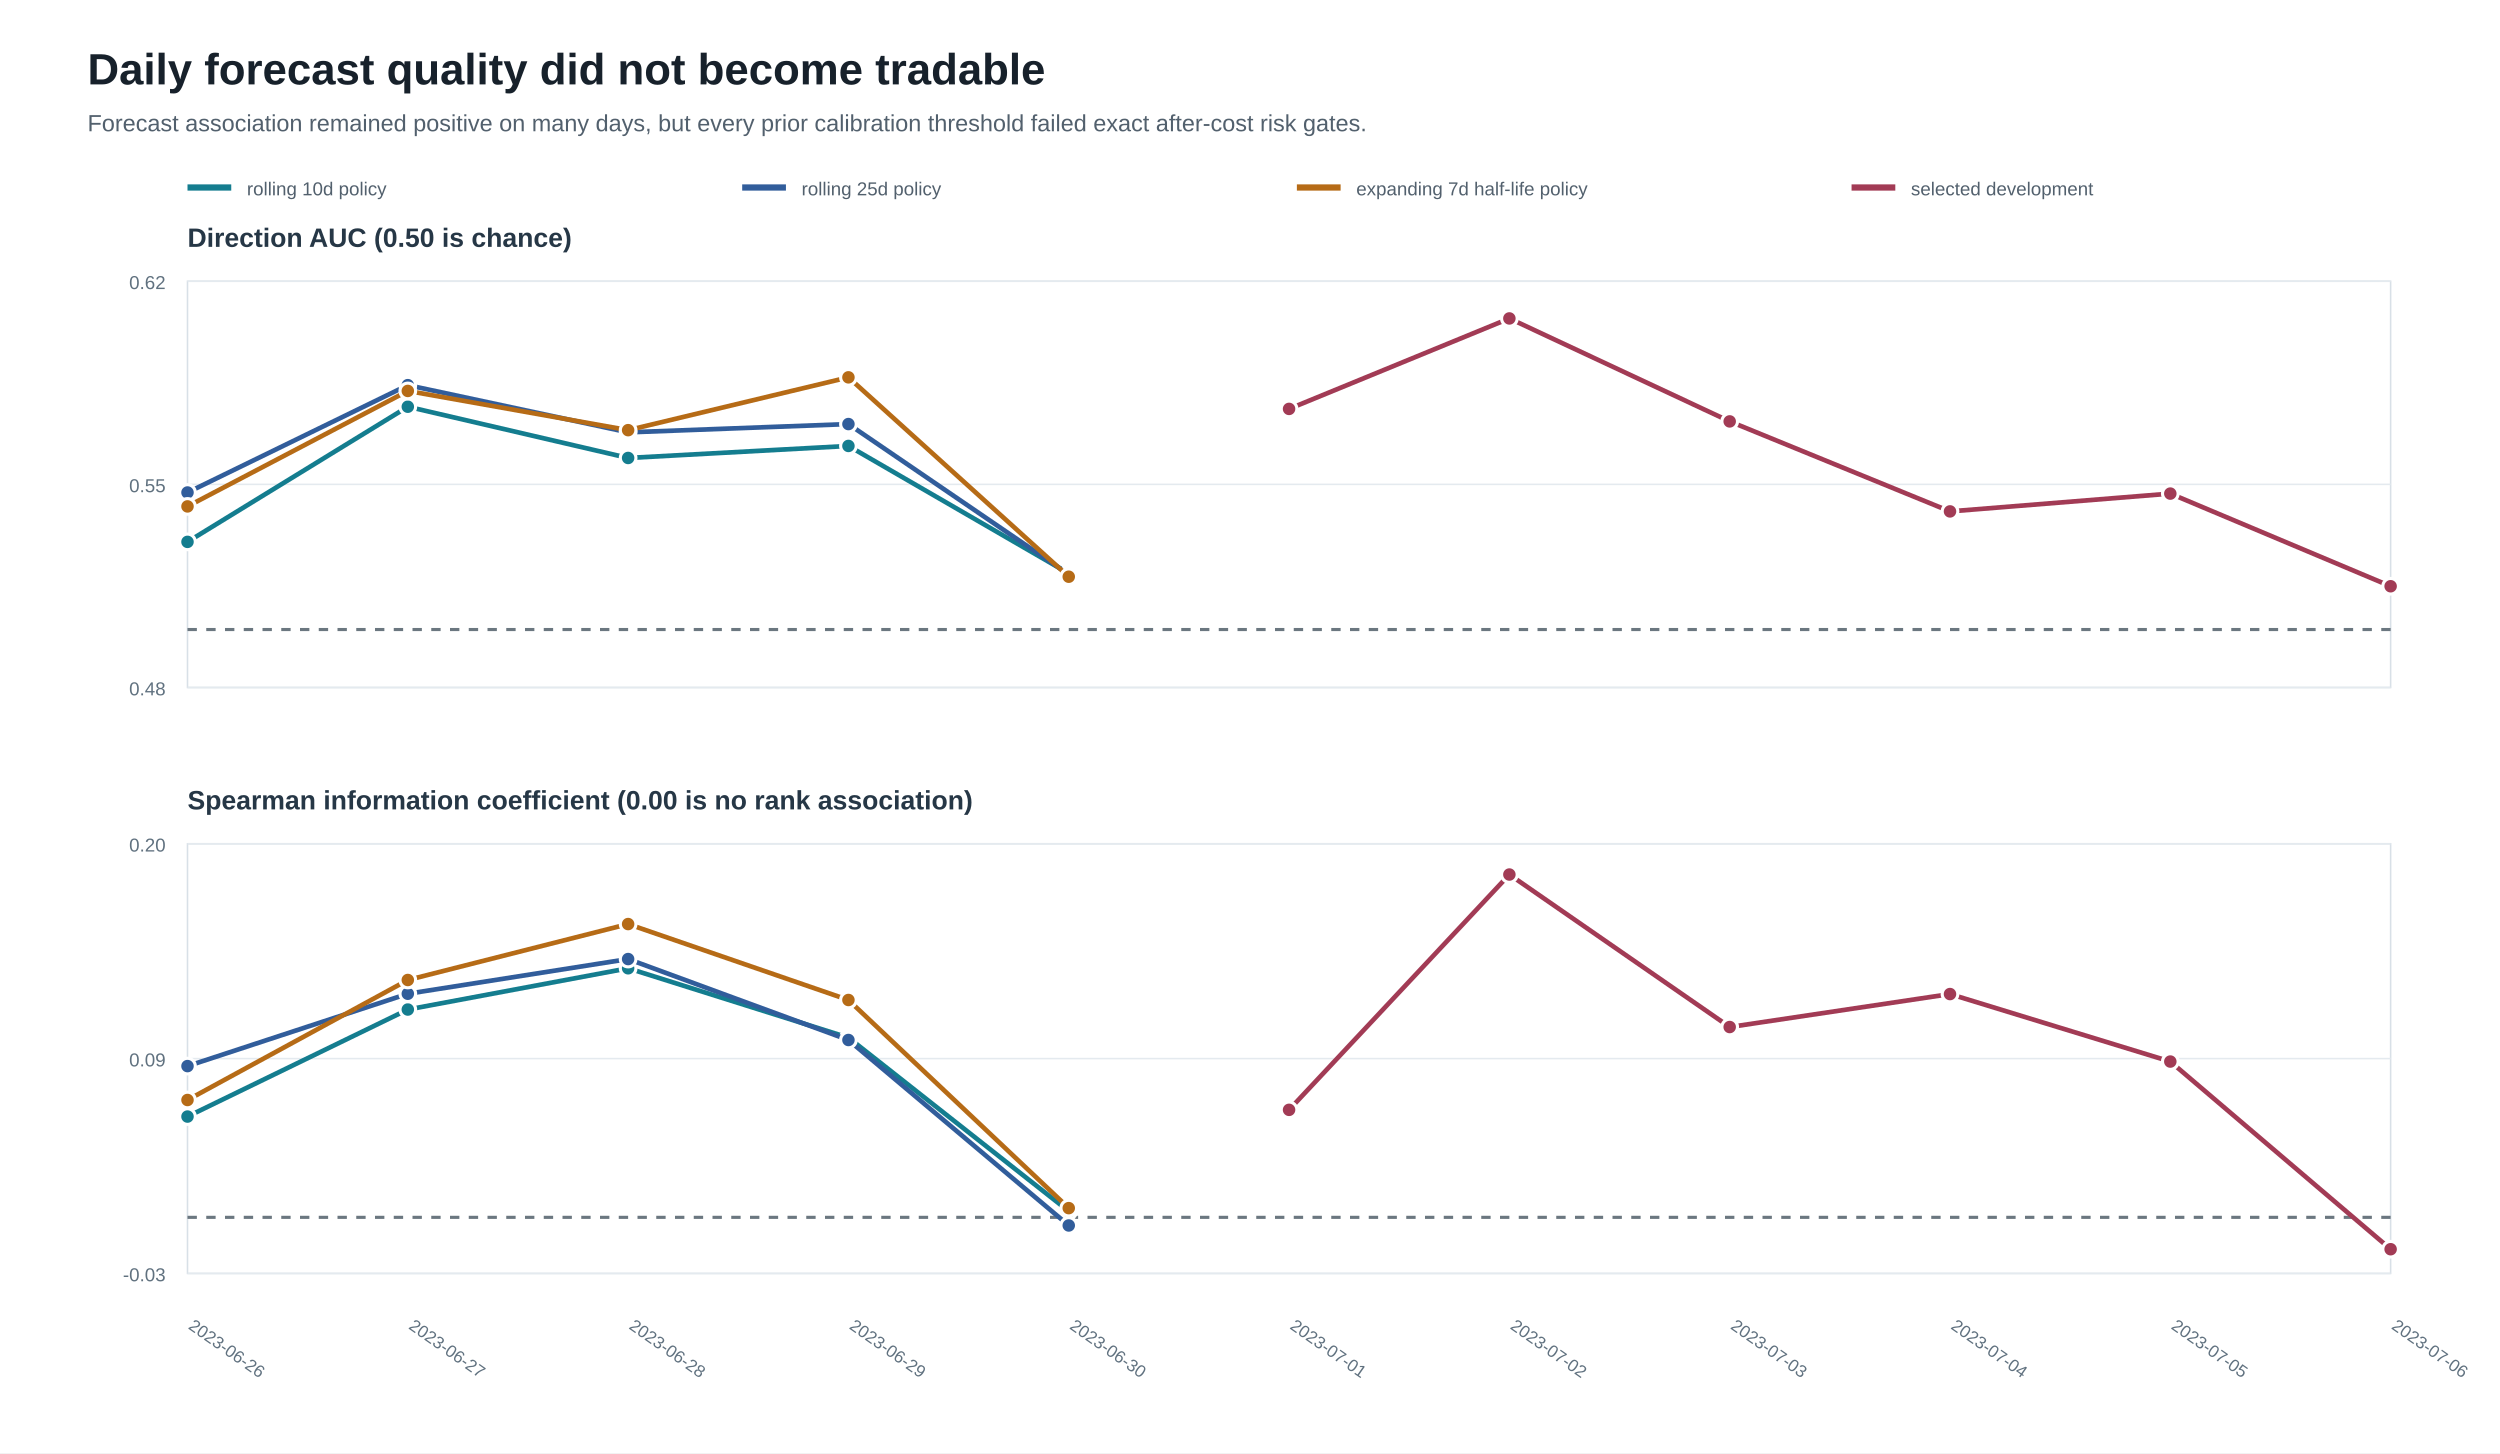
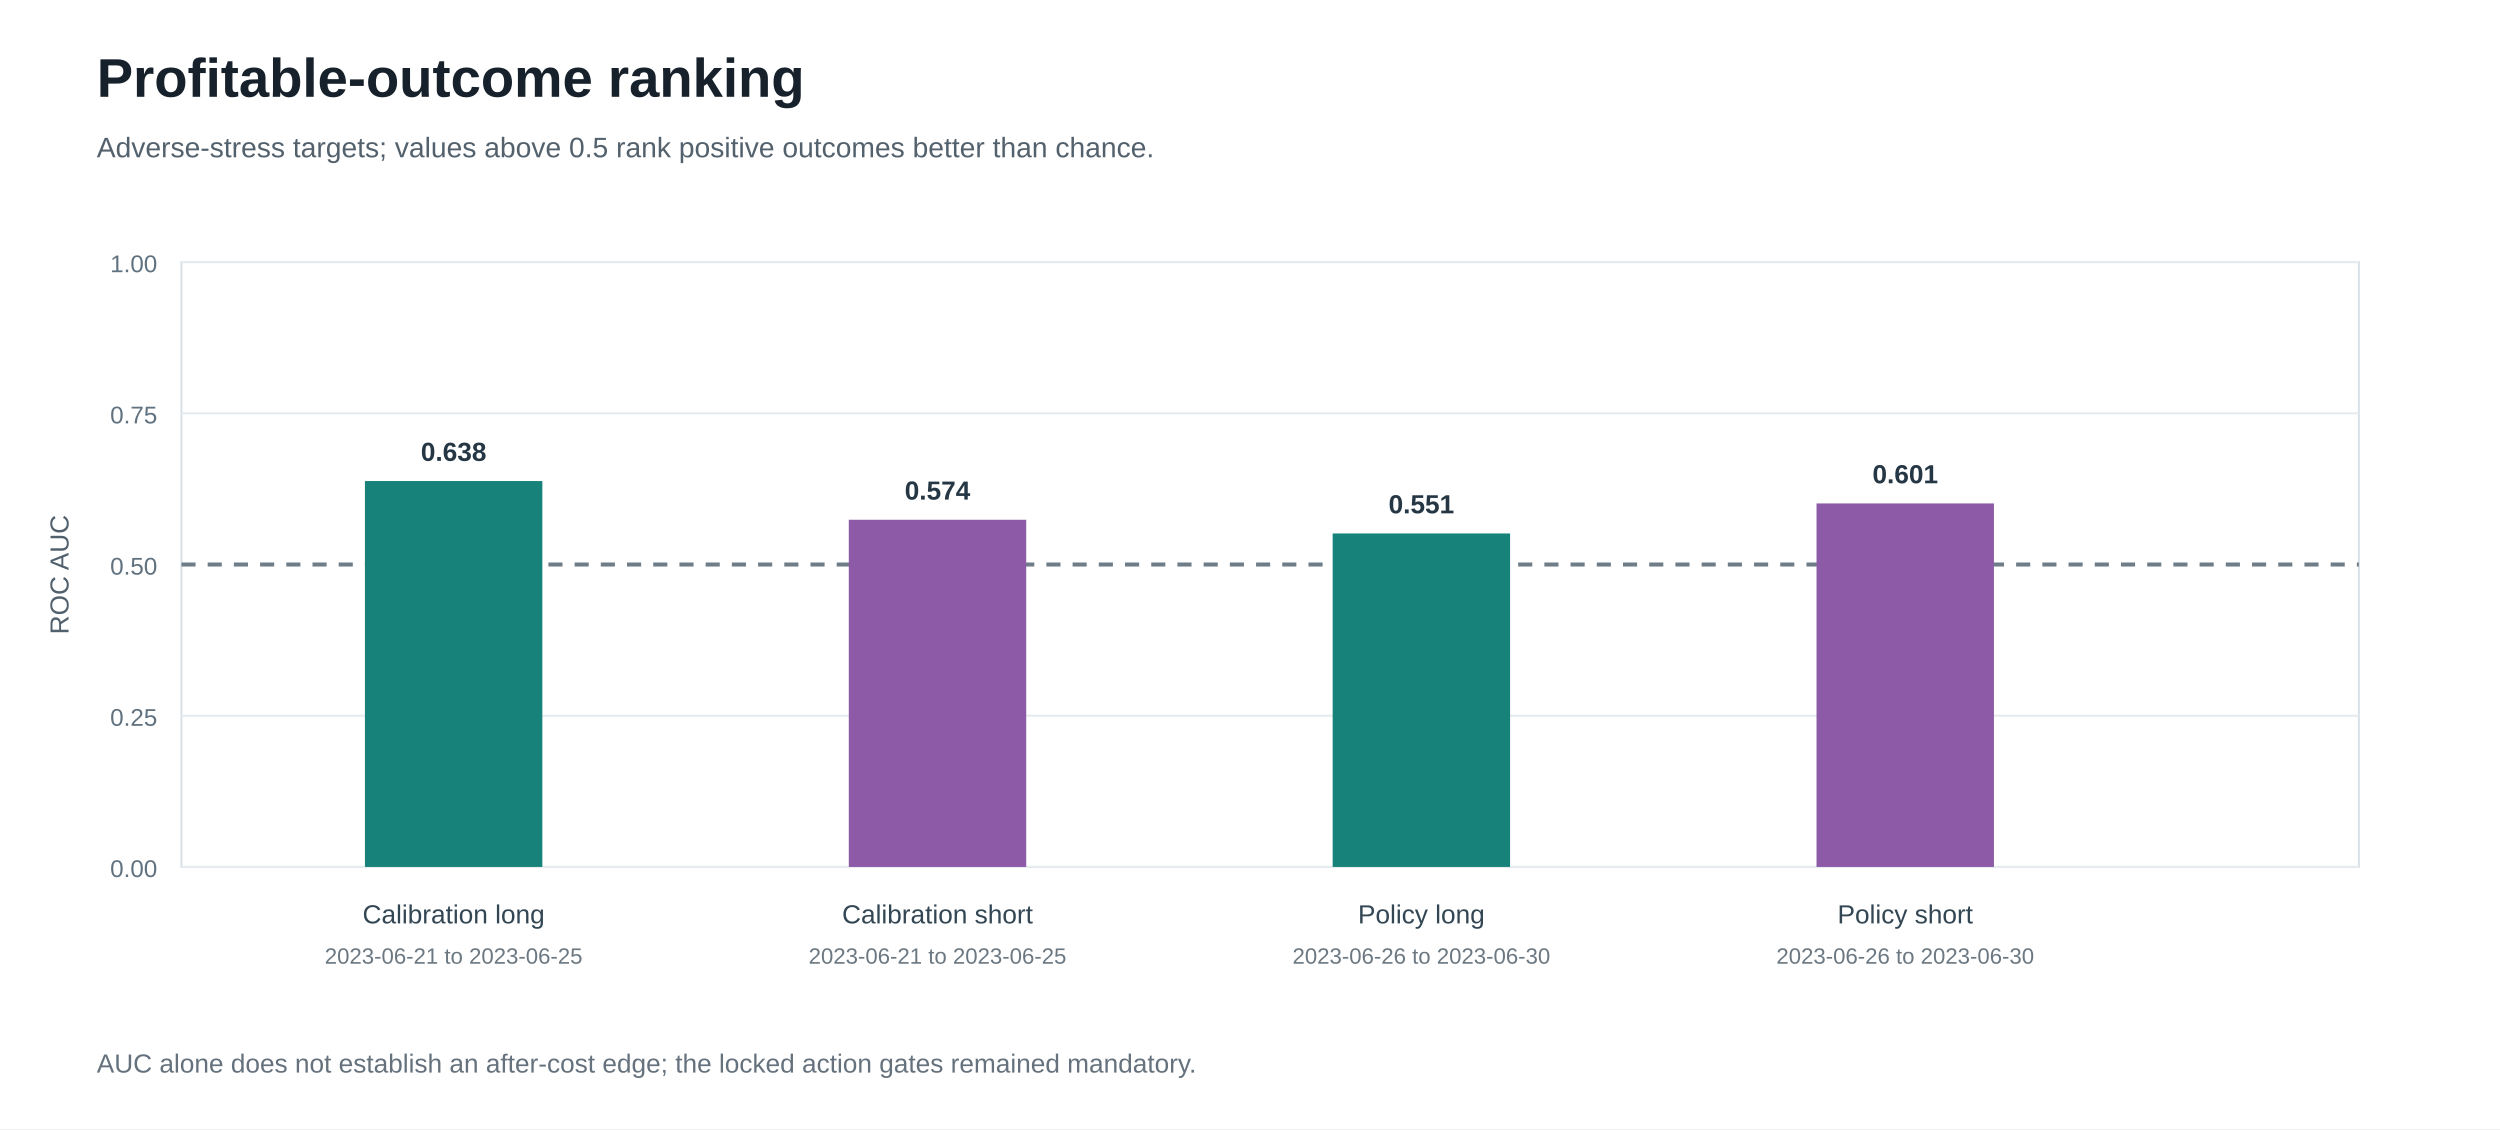
- <svg xmlns="http://www.w3.org/2000/svg" width="1600" height="930" viewBox="0 0 1600 930" role="img" aria-labelledby="title desc">
+ <svg xmlns="http://www.w3.org/2000/svg" width="1240" height="560" viewBox="0 0 1240 560" role="img" aria-labelledby="title desc">
  <rect width="100%" height="100%" fill="#ffffff" />
-   <text x="56" y="54" font-family="Segoe UI, Arial, sans-serif" font-size="28" font-weight="700" fill="#17212b">Daily forecast quality did not become tradable</text>
-   <text x="56" y="84" font-family="Segoe UI, Arial, sans-serif" font-size="15" fill="#52606d">Forecast association remained positive on many days, but every prior calibration threshold failed exact after-cost risk gates.</text>
-   <line x1="120" y1="120" x2="148" y2="120" stroke="#147d8f" stroke-width="4" />
-   <text x="158" y="125" font-family="Segoe UI, Arial, sans-serif" font-size="12" fill="#52606d">rolling 10d policy</text>
-   <line x1="475" y1="120" x2="503" y2="120" stroke="#315d9b" stroke-width="4" />
-   <text x="513" y="125" font-family="Segoe UI, Arial, sans-serif" font-size="12" fill="#52606d">rolling 25d policy</text>
-   <line x1="830" y1="120" x2="858" y2="120" stroke="#b66b16" stroke-width="4" />
-   <text x="868" y="125" font-family="Segoe UI, Arial, sans-serif" font-size="12" fill="#52606d">expanding 7d half-life policy</text>
-   <line x1="1185" y1="120" x2="1213" y2="120" stroke="#a23b55" stroke-width="4" />
-   <text x="1223" y="125" font-family="Segoe UI, Arial, sans-serif" font-size="12" fill="#52606d">selected development</text>
-   <text x="120" y="158" font-family="Segoe UI, Arial, sans-serif" font-size="17" font-weight="700" fill="#263746">Direction AUC (0.50 is chance)</text>
-   <rect x="120" y="180" width="1410" height="260" fill="#ffffff" stroke="#d8e0e7" />
-   <line x1="120" y1="440.0" x2="1530" y2="440.0" stroke="#e4eaef" />
-   <text x="106" y="445.0" text-anchor="end" font-family="Segoe UI, Arial, sans-serif" font-size="12" fill="#60717f">0.48</text>
-   <line x1="120" y1="310.0" x2="1530" y2="310.0" stroke="#e4eaef" />
-   <text x="106" y="315.0" text-anchor="end" font-family="Segoe UI, Arial, sans-serif" font-size="12" fill="#60717f">0.55</text>
-   <line x1="120" y1="180.0" x2="1530" y2="180.0" stroke="#e4eaef" />
-   <text x="106" y="185.0" text-anchor="end" font-family="Segoe UI, Arial, sans-serif" font-size="12" fill="#60717f">0.62</text>
-   <line x1="120" y1="402.9" x2="1530" y2="402.9" stroke="#6b7780" stroke-width="2" stroke-dasharray="6 6" />
-   <polyline points="120.0,346.8 261.0,260.3 402.0,293.1 543.0,285.4 684.0,367.0" fill="none" stroke="#147d8f" stroke-width="3" />
-   <circle cx="120.0" cy="346.8" r="5" fill="#147d8f" stroke="#ffffff" stroke-width="2" />
-   <circle cx="261.0" cy="260.3" r="5" fill="#147d8f" stroke="#ffffff" stroke-width="2" />
-   <circle cx="402.0" cy="293.1" r="5" fill="#147d8f" stroke="#ffffff" stroke-width="2" />
-   <circle cx="543.0" cy="285.4" r="5" fill="#147d8f" stroke="#ffffff" stroke-width="2" />
-   <circle cx="684.0" cy="367.0" r="5" fill="#147d8f" stroke="#ffffff" stroke-width="2" />
-   <polyline points="120.0,315.2 261.0,246.5 402.0,276.7 543.0,271.4 684.0,367.6" fill="none" stroke="#315d9b" stroke-width="3" />
-   <circle cx="120.0" cy="315.2" r="5" fill="#315d9b" stroke="#ffffff" stroke-width="2" />
-   <circle cx="261.0" cy="246.5" r="5" fill="#315d9b" stroke="#ffffff" stroke-width="2" />
-   <circle cx="402.0" cy="276.7" r="5" fill="#315d9b" stroke="#ffffff" stroke-width="2" />
-   <circle cx="543.0" cy="271.4" r="5" fill="#315d9b" stroke="#ffffff" stroke-width="2" />
-   <circle cx="684.0" cy="367.6" r="5" fill="#315d9b" stroke="#ffffff" stroke-width="2" />
-   <polyline points="120.0,324.1 261.0,250.2 402.0,275.3 543.0,241.5 684.0,369.1" fill="none" stroke="#b66b16" stroke-width="3" />
-   <circle cx="120.0" cy="324.1" r="5" fill="#b66b16" stroke="#ffffff" stroke-width="2" />
-   <circle cx="261.0" cy="250.2" r="5" fill="#b66b16" stroke="#ffffff" stroke-width="2" />
-   <circle cx="402.0" cy="275.3" r="5" fill="#b66b16" stroke="#ffffff" stroke-width="2" />
-   <circle cx="543.0" cy="241.5" r="5" fill="#b66b16" stroke="#ffffff" stroke-width="2" />
-   <circle cx="684.0" cy="369.1" r="5" fill="#b66b16" stroke="#ffffff" stroke-width="2" />
-   <polyline points="825.0,261.7 966.0,203.8 1107.0,269.7 1248.0,327.3 1389.0,315.9 1530.0,375.2" fill="none" stroke="#a23b55" stroke-width="3" />
-   <circle cx="825.0" cy="261.7" r="5" fill="#a23b55" stroke="#ffffff" stroke-width="2" />
-   <circle cx="966.0" cy="203.8" r="5" fill="#a23b55" stroke="#ffffff" stroke-width="2" />
-   <circle cx="1107.0" cy="269.7" r="5" fill="#a23b55" stroke="#ffffff" stroke-width="2" />
-   <circle cx="1248.0" cy="327.3" r="5" fill="#a23b55" stroke="#ffffff" stroke-width="2" />
-   <circle cx="1389.0" cy="315.9" r="5" fill="#a23b55" stroke="#ffffff" stroke-width="2" />
-   <circle cx="1530.0" cy="375.2" r="5" fill="#a23b55" stroke="#ffffff" stroke-width="2" />
-   <text x="120" y="518" font-family="Segoe UI, Arial, sans-serif" font-size="17" font-weight="700" fill="#263746">Spearman information coefficient (0.00 is no rank association)</text>
-   <rect x="120" y="540" width="1410" height="275" fill="#ffffff" stroke="#d8e0e7" />
-   <line x1="120" y1="815.0" x2="1530" y2="815.0" stroke="#e4eaef" />
-   <text x="106" y="820.0" text-anchor="end" font-family="Segoe UI, Arial, sans-serif" font-size="12" fill="#60717f">-0.03</text>
-   <line x1="120" y1="677.5" x2="1530" y2="677.5" stroke="#e4eaef" />
-   <text x="106" y="682.5" text-anchor="end" font-family="Segoe UI, Arial, sans-serif" font-size="12" fill="#60717f">0.09</text>
-   <line x1="120" y1="540.0" x2="1530" y2="540.0" stroke="#e4eaef" />
-   <text x="106" y="545.0" text-anchor="end" font-family="Segoe UI, Arial, sans-serif" font-size="12" fill="#60717f">0.20</text>
-   <line x1="120" y1="779.1" x2="1530" y2="779.1" stroke="#6b7780" stroke-width="2" stroke-dasharray="6 6" />
-   <polyline points="120.0,714.6 261.0,646.1 402.0,619.7 543.0,664.1 684.0,775.2" fill="none" stroke="#147d8f" stroke-width="3" />
-   <circle cx="120.0" cy="714.6" r="5" fill="#147d8f" stroke="#ffffff" stroke-width="2" />
-   <circle cx="261.0" cy="646.1" r="5" fill="#147d8f" stroke="#ffffff" stroke-width="2" />
-   <circle cx="402.0" cy="619.7" r="5" fill="#147d8f" stroke="#ffffff" stroke-width="2" />
-   <circle cx="543.0" cy="664.1" r="5" fill="#147d8f" stroke="#ffffff" stroke-width="2" />
-   <circle cx="684.0" cy="775.2" r="5" fill="#147d8f" stroke="#ffffff" stroke-width="2" />
-   <polyline points="120.0,682.3 261.0,636.0 402.0,613.8 543.0,665.6 684.0,784.3" fill="none" stroke="#315d9b" stroke-width="3" />
-   <circle cx="120.0" cy="682.3" r="5" fill="#315d9b" stroke="#ffffff" stroke-width="2" />
-   <circle cx="261.0" cy="636.0" r="5" fill="#315d9b" stroke="#ffffff" stroke-width="2" />
-   <circle cx="402.0" cy="613.8" r="5" fill="#315d9b" stroke="#ffffff" stroke-width="2" />
-   <circle cx="543.0" cy="665.6" r="5" fill="#315d9b" stroke="#ffffff" stroke-width="2" />
-   <circle cx="684.0" cy="784.3" r="5" fill="#315d9b" stroke="#ffffff" stroke-width="2" />
-   <polyline points="120.0,704.0 261.0,627.2 402.0,591.4 543.0,640.0 684.0,773.2" fill="none" stroke="#b66b16" stroke-width="3" />
-   <circle cx="120.0" cy="704.0" r="5" fill="#b66b16" stroke="#ffffff" stroke-width="2" />
-   <circle cx="261.0" cy="627.2" r="5" fill="#b66b16" stroke="#ffffff" stroke-width="2" />
-   <circle cx="402.0" cy="591.4" r="5" fill="#b66b16" stroke="#ffffff" stroke-width="2" />
-   <circle cx="543.0" cy="640.0" r="5" fill="#b66b16" stroke="#ffffff" stroke-width="2" />
-   <circle cx="684.0" cy="773.2" r="5" fill="#b66b16" stroke="#ffffff" stroke-width="2" />
-   <polyline points="825.0,710.3 966.0,559.7 1107.0,657.3 1248.0,636.2 1389.0,679.4 1530.0,799.5" fill="none" stroke="#a23b55" stroke-width="3" />
-   <circle cx="825.0" cy="710.3" r="5" fill="#a23b55" stroke="#ffffff" stroke-width="2" />
-   <circle cx="966.0" cy="559.7" r="5" fill="#a23b55" stroke="#ffffff" stroke-width="2" />
-   <circle cx="1107.0" cy="657.3" r="5" fill="#a23b55" stroke="#ffffff" stroke-width="2" />
-   <circle cx="1248.0" cy="636.2" r="5" fill="#a23b55" stroke="#ffffff" stroke-width="2" />
-   <circle cx="1389.0" cy="679.4" r="5" fill="#a23b55" stroke="#ffffff" stroke-width="2" />
-   <circle cx="1530.0" cy="799.5" r="5" fill="#a23b55" stroke="#ffffff" stroke-width="2" />
-   <text x="120.0" y="850" transform="rotate(35 120.0 850)" text-anchor="start" font-family="Segoe UI, Arial, sans-serif" font-size="11" fill="#60717f">2023-06-26</text>
-   <text x="261.0" y="850" transform="rotate(35 261.0 850)" text-anchor="start" font-family="Segoe UI, Arial, sans-serif" font-size="11" fill="#60717f">2023-06-27</text>
-   <text x="402.0" y="850" transform="rotate(35 402.0 850)" text-anchor="start" font-family="Segoe UI, Arial, sans-serif" font-size="11" fill="#60717f">2023-06-28</text>
-   <text x="543.0" y="850" transform="rotate(35 543.0 850)" text-anchor="start" font-family="Segoe UI, Arial, sans-serif" font-size="11" fill="#60717f">2023-06-29</text>
-   <text x="684.0" y="850" transform="rotate(35 684.0 850)" text-anchor="start" font-family="Segoe UI, Arial, sans-serif" font-size="11" fill="#60717f">2023-06-30</text>
-   <text x="825.0" y="850" transform="rotate(35 825.0 850)" text-anchor="start" font-family="Segoe UI, Arial, sans-serif" font-size="11" fill="#60717f">2023-07-01</text>
-   <text x="966.0" y="850" transform="rotate(35 966.0 850)" text-anchor="start" font-family="Segoe UI, Arial, sans-serif" font-size="11" fill="#60717f">2023-07-02</text>
-   <text x="1107.0" y="850" transform="rotate(35 1107.0 850)" text-anchor="start" font-family="Segoe UI, Arial, sans-serif" font-size="11" fill="#60717f">2023-07-03</text>
-   <text x="1248.0" y="850" transform="rotate(35 1248.0 850)" text-anchor="start" font-family="Segoe UI, Arial, sans-serif" font-size="11" fill="#60717f">2023-07-04</text>
-   <text x="1389.0" y="850" transform="rotate(35 1389.0 850)" text-anchor="start" font-family="Segoe UI, Arial, sans-serif" font-size="11" fill="#60717f">2023-07-05</text>
-   <text x="1530.0" y="850" transform="rotate(35 1530.0 850)" text-anchor="start" font-family="Segoe UI, Arial, sans-serif" font-size="11" fill="#60717f">2023-07-06</text>
+   <text x="48" y="48" font-family="Segoe UI, Arial, sans-serif" font-size="27" font-weight="700" fill="#17212b">Profitable-outcome ranking</text>
+   <text x="48" y="78" font-family="Segoe UI, Arial, sans-serif" font-size="14" fill="#53616d">Adverse-stress targets; values above 0.5 rank positive outcomes better than chance.</text>
+   <rect x="90" y="130" width="1080" height="300" fill="#ffffff" stroke="#d8e0e7" />
+   <line x1="90" y1="430.0" x2="1170" y2="430.0" stroke="#e6ebef" stroke-width="1" stroke-dasharray="none" />
+   <text x="78" y="435.0" text-anchor="end" font-family="Segoe UI, Arial, sans-serif" font-size="12" fill="#60717f">0.00</text>
+   <line x1="90" y1="355.0" x2="1170" y2="355.0" stroke="#e6ebef" stroke-width="1" stroke-dasharray="none" />
+   <text x="78" y="360.0" text-anchor="end" font-family="Segoe UI, Arial, sans-serif" font-size="12" fill="#60717f">0.25</text>
+   <line x1="90" y1="280.0" x2="1170" y2="280.0" stroke="#6e7d88" stroke-width="2" stroke-dasharray="7 6" />
+   <text x="78" y="285.0" text-anchor="end" font-family="Segoe UI, Arial, sans-serif" font-size="12" fill="#60717f">0.50</text>
+   <line x1="90" y1="205.0" x2="1170" y2="205.0" stroke="#e6ebef" stroke-width="1" stroke-dasharray="none" />
+   <text x="78" y="210.0" text-anchor="end" font-family="Segoe UI, Arial, sans-serif" font-size="12" fill="#60717f">0.75</text>
+   <line x1="90" y1="130.0" x2="1170" y2="130.0" stroke="#e6ebef" stroke-width="1" stroke-dasharray="none" />
+   <text x="78" y="135.0" text-anchor="end" font-family="Segoe UI, Arial, sans-serif" font-size="12" fill="#60717f">1.00</text>
+   <rect x="181.0" y="238.6" width="88" height="191.4" fill="#16827a" />
+   <text x="225.0" y="228.6" text-anchor="middle" font-family="Segoe UI, Arial, sans-serif" font-size="13" font-weight="700" fill="#253744">0.638</text>
+   <text x="225.0" y="458" text-anchor="middle" font-family="Segoe UI, Arial, sans-serif" font-size="13" fill="#334653">Calibration long</text>
+   <text x="225.0" y="478" text-anchor="middle" font-family="Segoe UI, Arial, sans-serif" font-size="11" fill="#6b7882">2023-06-21 to 2023-06-25</text>
+   <rect x="421.0" y="257.8" width="88" height="172.2" fill="#8d5aa7" />
+   <text x="465.0" y="247.8" text-anchor="middle" font-family="Segoe UI, Arial, sans-serif" font-size="13" font-weight="700" fill="#253744">0.574</text>
+   <text x="465.0" y="458" text-anchor="middle" font-family="Segoe UI, Arial, sans-serif" font-size="13" fill="#334653">Calibration short</text>
+   <text x="465.0" y="478" text-anchor="middle" font-family="Segoe UI, Arial, sans-serif" font-size="11" fill="#6b7882">2023-06-21 to 2023-06-25</text>
+   <rect x="661.0" y="264.6" width="88" height="165.4" fill="#16827a" />
+   <text x="705.0" y="254.6" text-anchor="middle" font-family="Segoe UI, Arial, sans-serif" font-size="13" font-weight="700" fill="#253744">0.551</text>
+   <text x="705.0" y="458" text-anchor="middle" font-family="Segoe UI, Arial, sans-serif" font-size="13" fill="#334653">Policy long</text>
+   <text x="705.0" y="478" text-anchor="middle" font-family="Segoe UI, Arial, sans-serif" font-size="11" fill="#6b7882">2023-06-26 to 2023-06-30</text>
+   <rect x="901.0" y="249.7" width="88" height="180.3" fill="#8d5aa7" />
+   <text x="945.0" y="239.7" text-anchor="middle" font-family="Segoe UI, Arial, sans-serif" font-size="13" font-weight="700" fill="#253744">0.601</text>
+   <text x="945.0" y="458" text-anchor="middle" font-family="Segoe UI, Arial, sans-serif" font-size="13" fill="#334653">Policy short</text>
+   <text x="945.0" y="478" text-anchor="middle" font-family="Segoe UI, Arial, sans-serif" font-size="11" fill="#6b7882">2023-06-26 to 2023-06-30</text>
+   <text x="34" y="285" transform="rotate(-90 34 285)" text-anchor="middle" font-family="Segoe UI, Arial, sans-serif" font-size="13" fill="#51606d">ROC AUC</text>
+   <text x="48" y="532" font-family="Segoe UI, Arial, sans-serif" font-size="13" fill="#65727d">AUC alone does not establish an after-cost edge; the locked action gates remained mandatory.</text>
</svg>
